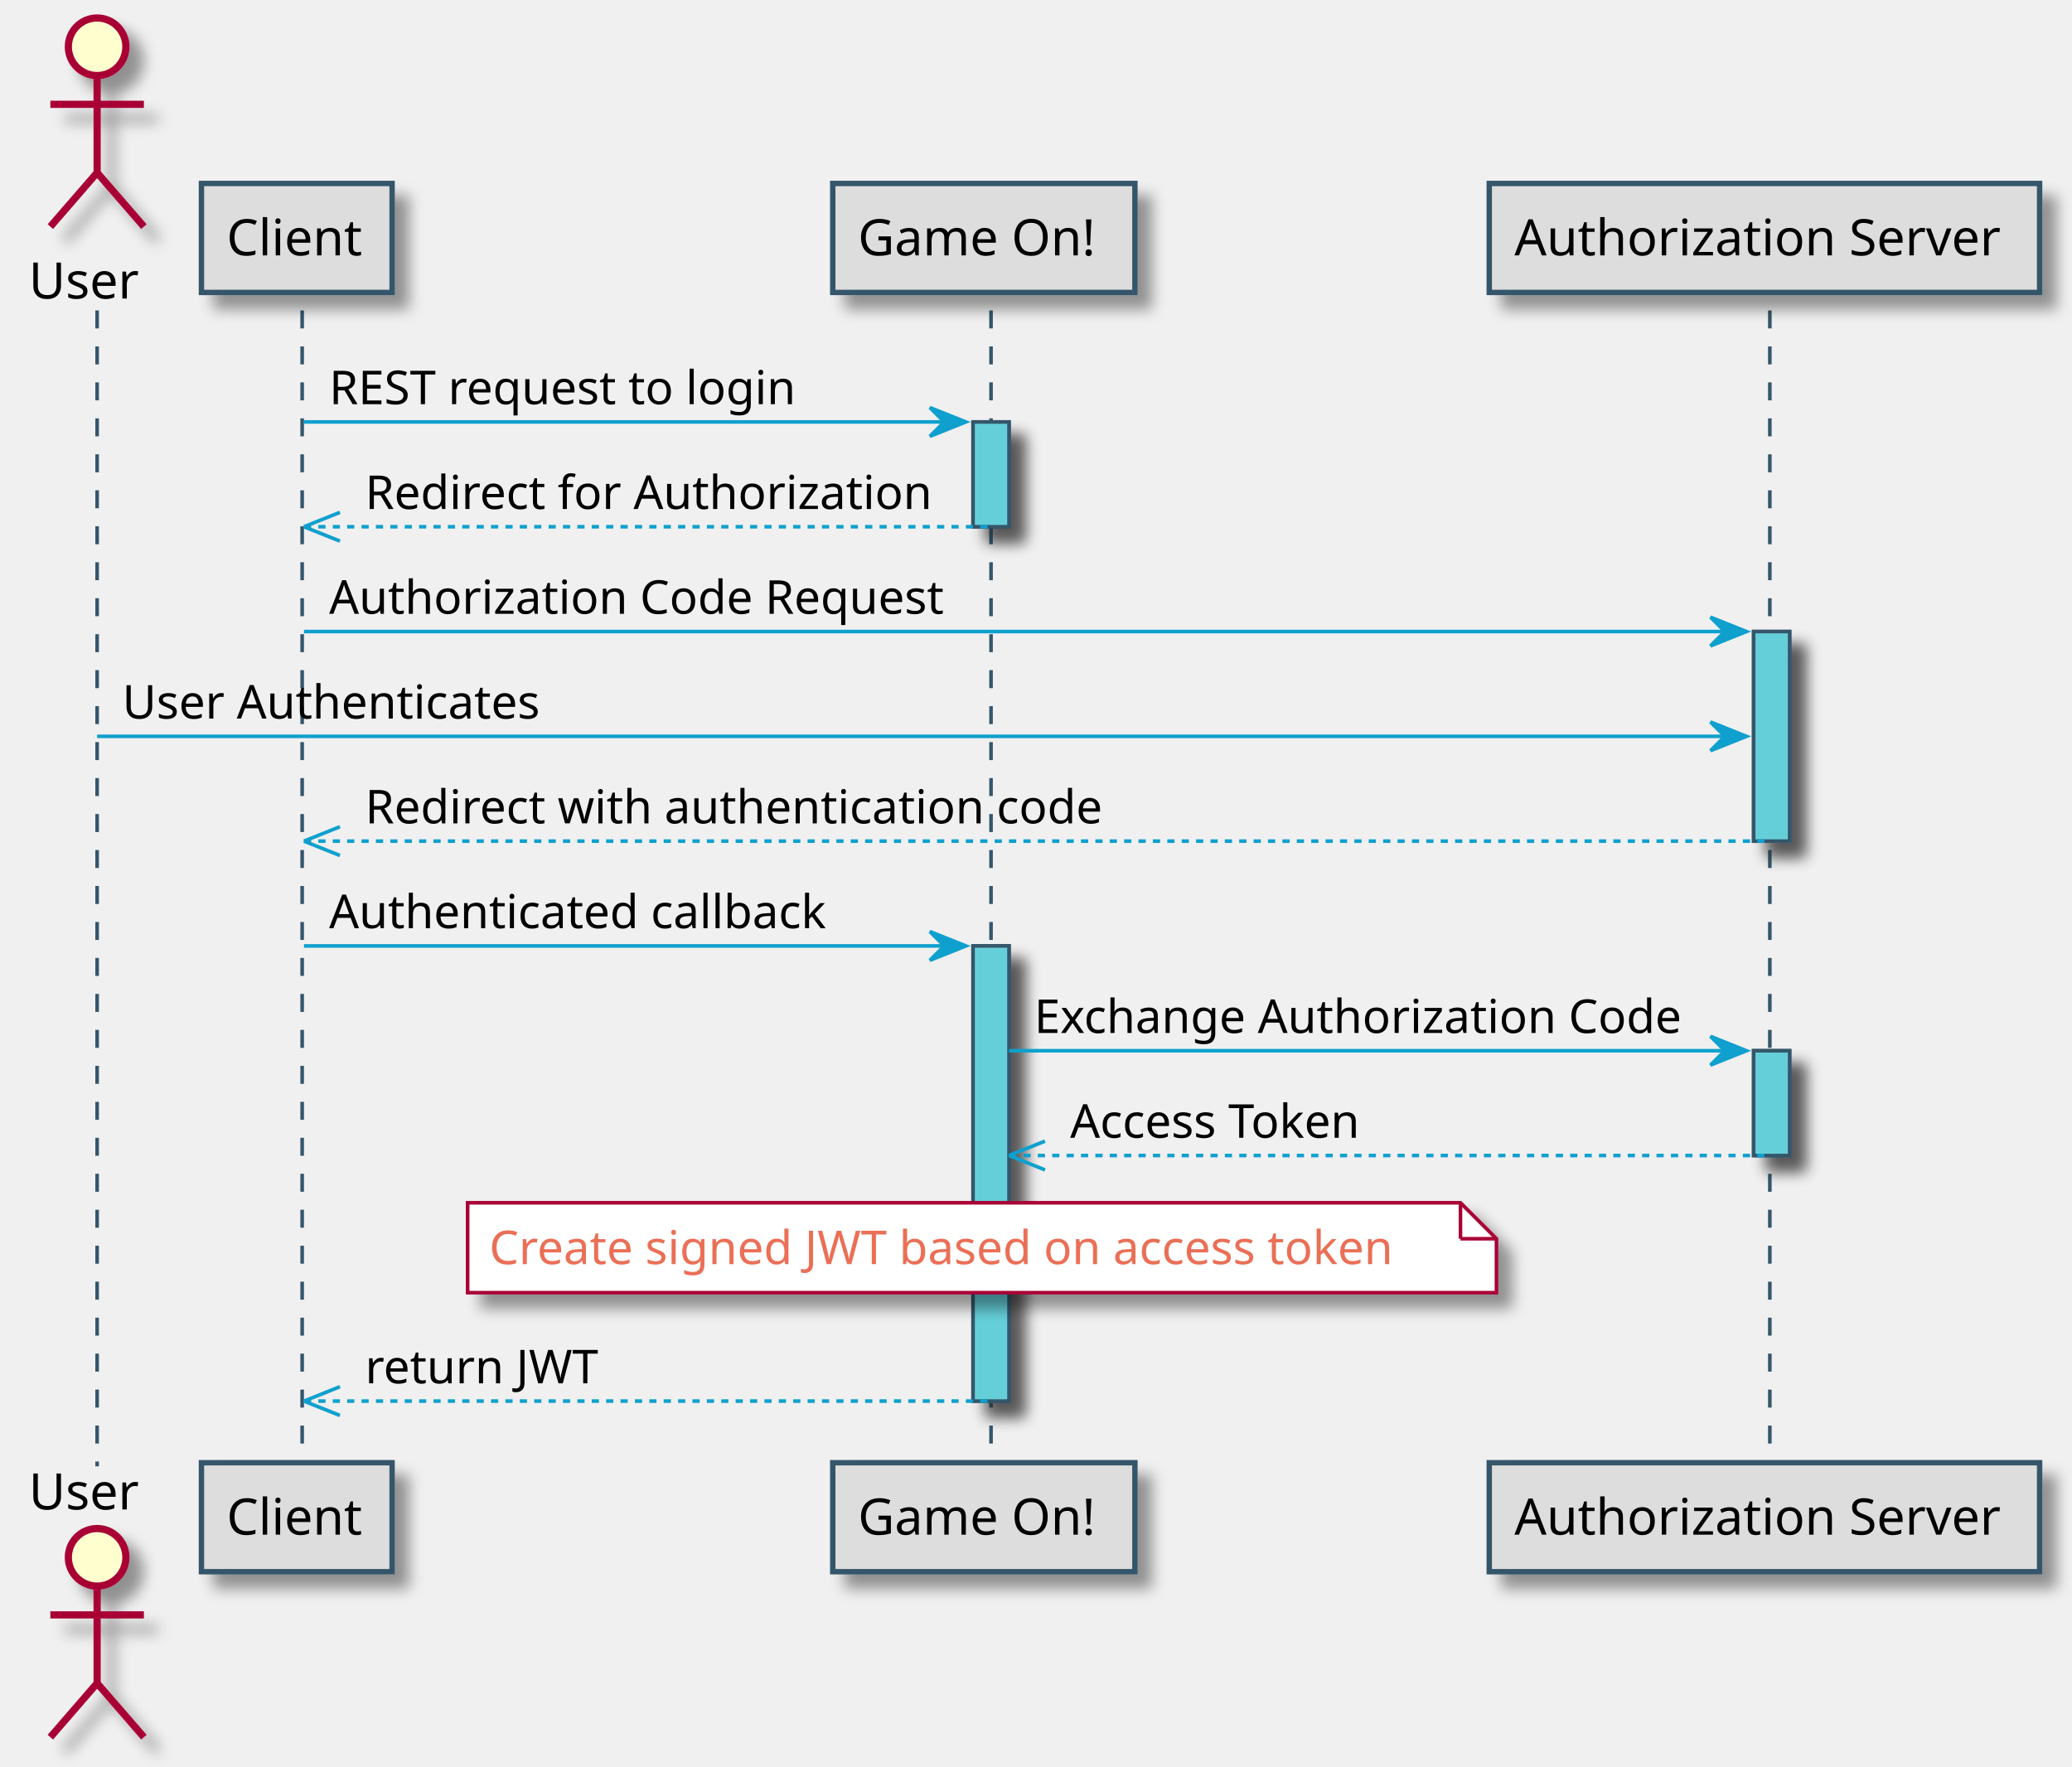
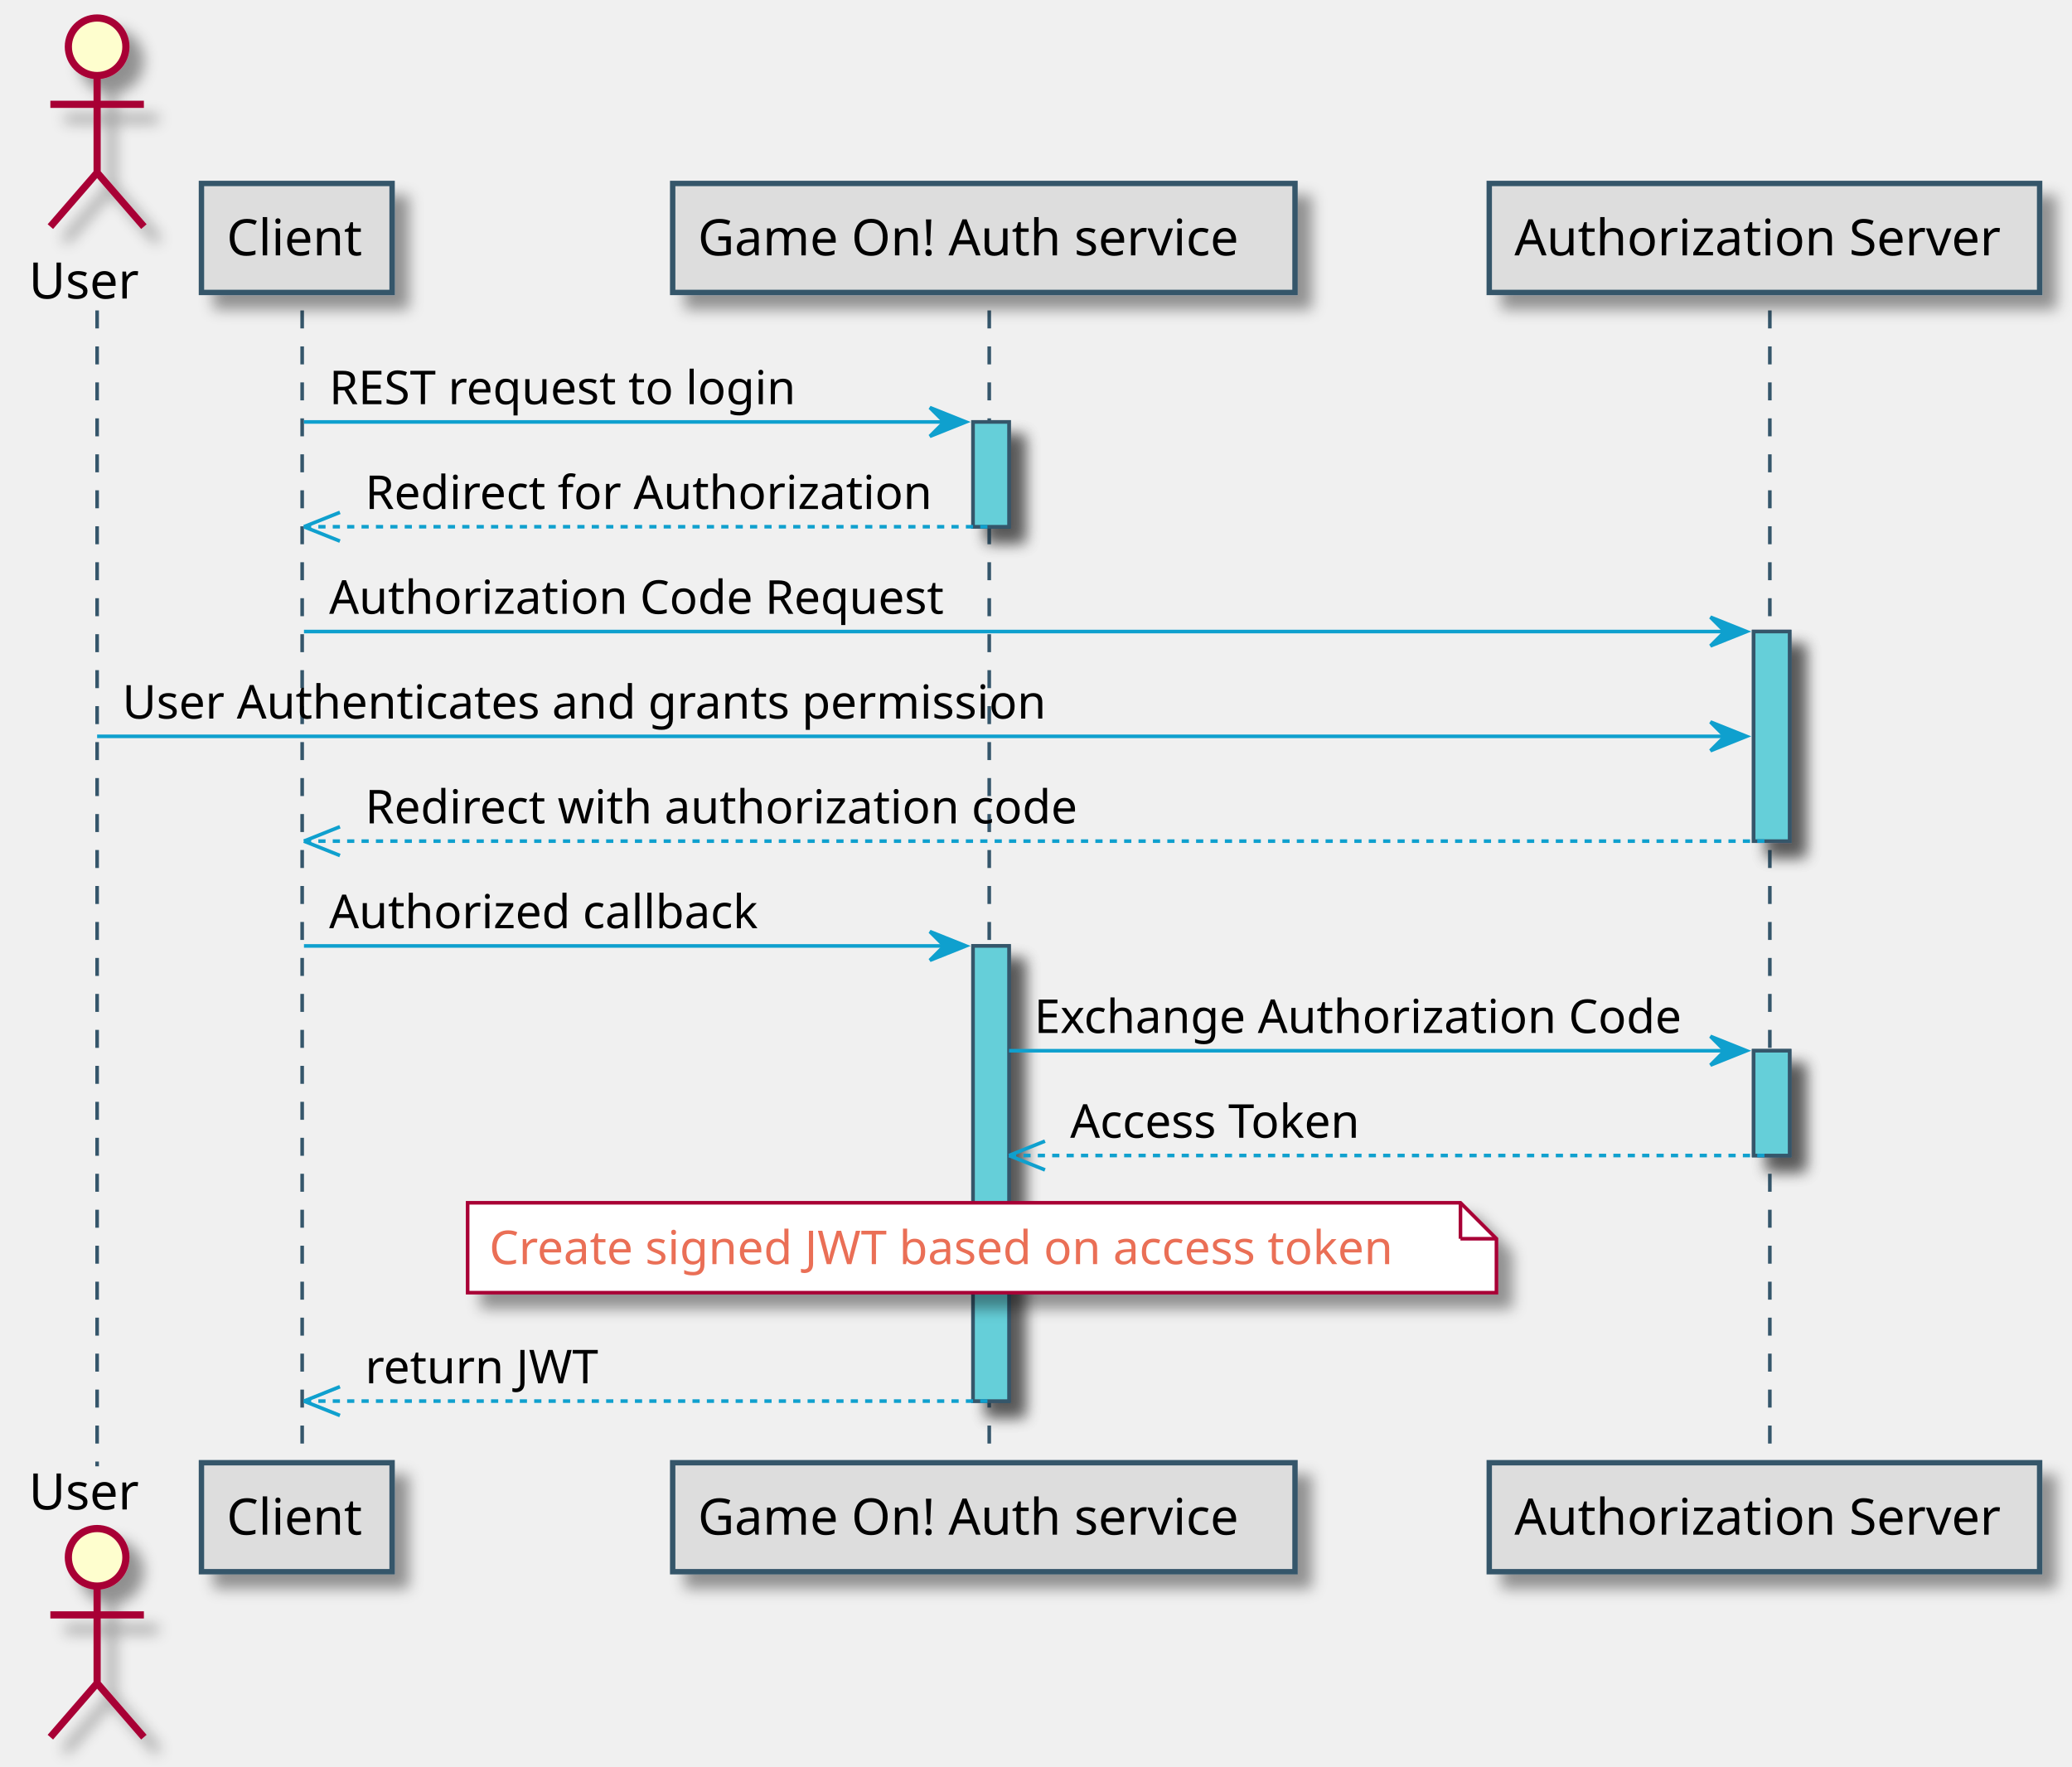
- <svg xmlns="http://www.w3.org/2000/svg" height="491px" style="width:576px;height:491px;" version="1.1" viewBox="0 0 576 491" width="576px">
+ <svg xmlns="http://www.w3.org/2000/svg" contentScriptType="application/ecmascript" contentStyleType="text/css" height="491px" preserveAspectRatio="none" style="width:576px;height:491px;" version="1.1" viewBox="0 0 576 491" width="576px" zoomAndPan="magnify">
  <defs>
-     <filter height="300%" id="f1" width="300%" x="-1" y="-1">
+     <filter height="300%" id="futbplc" width="300%" x="-1" y="-1">
      <feGaussianBlur result="blurOut" stdDeviation="2.0" />
      <feColorMatrix in="blurOut" result="blurOut2" type="matrix" values="0 0 0 0 0 0 0 0 0 0 0 0 0 0 0 0 0 0 .4 0" />
      <feOffset dx="4.0" dy="4.0" in="blurOut2" result="blurOut3" />
      <feBlend in="SourceGraphic" in2="blurOut3" mode="normal" />
    </filter>
  </defs>
  <g>
-     <rect fill="#65CFD9" filter="url(#f1)" height="29.133" style="stroke: #35566B; stroke-width: 1.0;" width="10" x="270.5" y="117.297" />
-     <rect fill="#65CFD9" filter="url(#f1)" height="126.531" style="stroke: #35566B; stroke-width: 1.0;" width="10" x="270.5" y="262.961" />
-     <rect fill="#65CFD9" filter="url(#f1)" height="58.266" style="stroke: #35566B; stroke-width: 1.0;" width="10" x="487.5" y="175.562" />
-     <rect fill="#65CFD9" filter="url(#f1)" height="29.133" style="stroke: #35566B; stroke-width: 1.0;" width="10" x="487.5" y="292.094" />
+     <rect fill="#65CFD9" filter="url(#futbplc)" height="29.133" style="stroke: #35566B; stroke-width: 1.0;" width="10" x="270.5" y="117.297" />
+     <rect fill="#65CFD9" filter="url(#futbplc)" height="126.531" style="stroke: #35566B; stroke-width: 1.0;" width="10" x="270.5" y="262.961" />
+     <rect fill="#65CFD9" filter="url(#futbplc)" height="58.266" style="stroke: #35566B; stroke-width: 1.0;" width="10" x="487.5" y="175.562" />
+     <rect fill="#65CFD9" filter="url(#futbplc)" height="29.133" style="stroke: #35566B; stroke-width: 1.0;" width="10" x="487.5" y="292.094" />
    <line style="stroke: #35566B; stroke-width: 1.0; stroke-dasharray: 5.0,5.0;" x1="27" x2="27" y1="86.297" y2="407.625" />
    <line style="stroke: #35566B; stroke-width: 1.0; stroke-dasharray: 5.0,5.0;" x1="84" x2="84" y1="86.297" y2="407.625" />
-     <line style="stroke: #35566B; stroke-width: 1.0; stroke-dasharray: 5.0,5.0;" x1="275.5" x2="275.5" y1="86.297" y2="407.625" />
+     <line style="stroke: #35566B; stroke-width: 1.0; stroke-dasharray: 5.0,5.0;" x1="275" x2="275" y1="86.297" y2="407.625" />
    <line style="stroke: #35566B; stroke-width: 1.0; stroke-dasharray: 5.0,5.0;" x1="492" x2="492" y1="86.297" y2="407.625" />
    <text fill="#000000" font-family="sans-serif" font-size="14" lengthAdjust="spacingAndGlyphs" textLength="32" x="8" y="82.995">User</text>
-     <ellipse cx="27" cy="13" fill="#FEFECE" filter="url(#f1)" rx="8" ry="8" style="stroke: #A80036; stroke-width: 2.0;" />
-     <path d="M27,21 L27,48 M14,29 L40,29 M27,48 L14,63 M27,48 L40,63 " fill="#FEFECE" filter="url(#f1)" style="stroke: #A80036; stroke-width: 2.0;" />
+     <ellipse cx="27" cy="13" fill="#FEFECE" filter="url(#futbplc)" rx="8" ry="8" style="stroke: #A80036; stroke-width: 2.0;" />
+     <path d="M27,21 L27,48 M14,29 L40,29 M27,48 L14,63 M27,48 L40,63 " fill="#FEFECE" filter="url(#futbplc)" style="stroke: #A80036; stroke-width: 2.0;" />
    <text fill="#000000" font-family="sans-serif" font-size="14" lengthAdjust="spacingAndGlyphs" textLength="32" x="8" y="419.62">User</text>
-     <ellipse cx="27" cy="432.922" fill="#FEFECE" filter="url(#f1)" rx="8" ry="8" style="stroke: #A80036; stroke-width: 2.0;" />
-     <path d="M27,440.922 L27,467.922 M14,448.922 L40,448.922 M27,467.922 L14,482.922 M27,467.922 L40,482.922 " fill="#FEFECE" filter="url(#f1)" style="stroke: #A80036; stroke-width: 2.0;" />
-     <rect fill="#DDDDDD" filter="url(#f1)" height="30.297" style="stroke: #35566B; stroke-width: 1.5;" width="53" x="56" y="51" />
+     <ellipse cx="27" cy="432.922" fill="#FEFECE" filter="url(#futbplc)" rx="8" ry="8" style="stroke: #A80036; stroke-width: 2.0;" />
+     <path d="M27,440.922 L27,467.922 M14,448.922 L40,448.922 M27,467.922 L14,482.922 M27,467.922 L40,482.922 " fill="#FEFECE" filter="url(#futbplc)" style="stroke: #A80036; stroke-width: 2.0;" />
+     <rect fill="#DDDDDD" filter="url(#futbplc)" height="30.297" style="stroke: #35566B; stroke-width: 1.5;" width="53" x="56" y="51" />
    <text fill="#000000" font-family="sans-serif" font-size="14" lengthAdjust="spacingAndGlyphs" textLength="39" x="63" y="70.995">Client</text>
-     <rect fill="#DDDDDD" filter="url(#f1)" height="30.297" style="stroke: #35566B; stroke-width: 1.5;" width="53" x="56" y="406.625" />
+     <rect fill="#DDDDDD" filter="url(#futbplc)" height="30.297" style="stroke: #35566B; stroke-width: 1.5;" width="53" x="56" y="406.625" />
    <text fill="#000000" font-family="sans-serif" font-size="14" lengthAdjust="spacingAndGlyphs" textLength="39" x="63" y="426.62">Client</text>
-     <rect fill="#DDDDDD" filter="url(#f1)" height="30.297" style="stroke: #35566B; stroke-width: 1.5;" width="84" x="231.5" y="51" />
-     <text fill="#000000" font-family="sans-serif" font-size="14" lengthAdjust="spacingAndGlyphs" textLength="70" x="238.5" y="70.995">Game On!</text>
-     <rect fill="#DDDDDD" filter="url(#f1)" height="30.297" style="stroke: #35566B; stroke-width: 1.5;" width="84" x="231.5" y="406.625" />
-     <text fill="#000000" font-family="sans-serif" font-size="14" lengthAdjust="spacingAndGlyphs" textLength="70" x="238.5" y="426.62">Game On!</text>
-     <rect fill="#DDDDDD" filter="url(#f1)" height="30.297" style="stroke: #35566B; stroke-width: 1.5;" width="153" x="414" y="51" />
+     <rect fill="#DDDDDD" filter="url(#futbplc)" height="30.297" style="stroke: #35566B; stroke-width: 1.5;" width="173" x="187" y="51" />
+     <text fill="#000000" font-family="sans-serif" font-size="14" lengthAdjust="spacingAndGlyphs" textLength="159" x="194" y="70.995">Game On! Auth service</text>
+     <rect fill="#DDDDDD" filter="url(#futbplc)" height="30.297" style="stroke: #35566B; stroke-width: 1.5;" width="173" x="187" y="406.625" />
+     <text fill="#000000" font-family="sans-serif" font-size="14" lengthAdjust="spacingAndGlyphs" textLength="159" x="194" y="426.62">Game On! Auth service</text>
+     <rect fill="#DDDDDD" filter="url(#futbplc)" height="30.297" style="stroke: #35566B; stroke-width: 1.5;" width="153" x="414" y="51" />
    <text fill="#000000" font-family="sans-serif" font-size="14" lengthAdjust="spacingAndGlyphs" textLength="139" x="421" y="70.995">Authorization Server</text>
-     <rect fill="#DDDDDD" filter="url(#f1)" height="30.297" style="stroke: #35566B; stroke-width: 1.5;" width="153" x="414" y="406.625" />
+     <rect fill="#DDDDDD" filter="url(#futbplc)" height="30.297" style="stroke: #35566B; stroke-width: 1.5;" width="153" x="414" y="406.625" />
    <text fill="#000000" font-family="sans-serif" font-size="14" lengthAdjust="spacingAndGlyphs" textLength="139" x="421" y="426.62">Authorization Server</text>
-     <rect fill="#65CFD9" filter="url(#f1)" height="29.133" style="stroke: #35566B; stroke-width: 1.0;" width="10" x="270.5" y="117.297" />
-     <rect fill="#65CFD9" filter="url(#f1)" height="126.531" style="stroke: #35566B; stroke-width: 1.0;" width="10" x="270.5" y="262.961" />
-     <rect fill="#65CFD9" filter="url(#f1)" height="58.266" style="stroke: #35566B; stroke-width: 1.0;" width="10" x="487.5" y="175.562" />
-     <rect fill="#65CFD9" filter="url(#f1)" height="29.133" style="stroke: #35566B; stroke-width: 1.0;" width="10" x="487.5" y="292.094" />
+     <rect fill="#65CFD9" filter="url(#futbplc)" height="29.133" style="stroke: #35566B; stroke-width: 1.0;" width="10" x="270.5" y="117.297" />
+     <rect fill="#65CFD9" filter="url(#futbplc)" height="126.531" style="stroke: #35566B; stroke-width: 1.0;" width="10" x="270.5" y="262.961" />
+     <rect fill="#65CFD9" filter="url(#futbplc)" height="58.266" style="stroke: #35566B; stroke-width: 1.0;" width="10" x="487.5" y="175.562" />
+     <rect fill="#65CFD9" filter="url(#futbplc)" height="29.133" style="stroke: #35566B; stroke-width: 1.0;" width="10" x="487.5" y="292.094" />
    <polygon fill="#0FA0CE" points="258.5,113.297,268.5,117.297,258.5,121.297,262.5,117.297" style="stroke: #0FA0CE; stroke-width: 1.0;" />
    <line style="stroke: #0FA0CE; stroke-width: 1.0;" x1="84.5" x2="264.5" y1="117.297" y2="117.297" />
    <text fill="#000000" font-family="sans-serif" font-size="13" lengthAdjust="spacingAndGlyphs" textLength="136" x="91.5" y="112.364">REST request to login</text>
    <line style="stroke: #0FA0CE; stroke-width: 1.0;" x1="84.5" x2="94.5" y1="146.43" y2="142.43" />
    <line style="stroke: #0FA0CE; stroke-width: 1.0;" x1="84.5" x2="94.5" y1="146.43" y2="150.43" />
    <line style="stroke: #0FA0CE; stroke-width: 1.0; stroke-dasharray: 2.0,2.0;" x1="84.5" x2="274.5" y1="146.43" y2="146.43" />
    <text fill="#000000" font-family="sans-serif" font-size="13" lengthAdjust="spacingAndGlyphs" textLength="162" x="101.5" y="141.497">Redirect for Authorization</text>
    <polygon fill="#0FA0CE" points="475.5,171.562,485.5,175.562,475.5,179.562,479.5,175.562" style="stroke: #0FA0CE; stroke-width: 1.0;" />
    <line style="stroke: #0FA0CE; stroke-width: 1.0;" x1="84.5" x2="481.5" y1="175.562" y2="175.562" />
    <text fill="#000000" font-family="sans-serif" font-size="13" lengthAdjust="spacingAndGlyphs" textLength="178" x="91.5" y="170.629">Authorization Code Request</text>
    <polygon fill="#0FA0CE" points="475.5,200.695,485.5,204.695,475.5,208.695,479.5,204.695" style="stroke: #0FA0CE; stroke-width: 1.0;" />
    <line style="stroke: #0FA0CE; stroke-width: 1.0;" x1="27" x2="481.5" y1="204.695" y2="204.695" />
-     <text fill="#000000" font-family="sans-serif" font-size="13" lengthAdjust="spacingAndGlyphs" textLength="123" x="34" y="199.762">User Authenticates</text>
+     <text fill="#000000" font-family="sans-serif" font-size="13" lengthAdjust="spacingAndGlyphs" textLength="270" x="34" y="199.762">User Authenticates and grants permission</text>
    <line style="stroke: #0FA0CE; stroke-width: 1.0;" x1="84.5" x2="94.5" y1="233.828" y2="229.828" />
    <line style="stroke: #0FA0CE; stroke-width: 1.0;" x1="84.5" x2="94.5" y1="233.828" y2="237.828" />
    <line style="stroke: #0FA0CE; stroke-width: 1.0; stroke-dasharray: 2.0,2.0;" x1="84.5" x2="491.5" y1="233.828" y2="233.828" />
-     <text fill="#000000" font-family="sans-serif" font-size="13" lengthAdjust="spacingAndGlyphs" textLength="212" x="101.5" y="228.895">Redirect with authentication code</text>
+     <text fill="#000000" font-family="sans-serif" font-size="13" lengthAdjust="spacingAndGlyphs" textLength="204" x="101.5" y="228.895">Redirect with authorization code</text>
    <polygon fill="#0FA0CE" points="258.5,258.961,268.5,262.961,258.5,266.961,262.5,262.961" style="stroke: #0FA0CE; stroke-width: 1.0;" />
    <line style="stroke: #0FA0CE; stroke-width: 1.0;" x1="84.5" x2="264.5" y1="262.961" y2="262.961" />
-     <text fill="#000000" font-family="sans-serif" font-size="13" lengthAdjust="spacingAndGlyphs" textLength="145" x="91.5" y="258.028">Authenticated callback</text>
+     <text fill="#000000" font-family="sans-serif" font-size="13" lengthAdjust="spacingAndGlyphs" textLength="124" x="91.5" y="258.028">Authorized callback</text>
    <polygon fill="#0FA0CE" points="475.5,288.094,485.5,292.094,475.5,296.094,479.5,292.094" style="stroke: #0FA0CE; stroke-width: 1.0;" />
    <line style="stroke: #0FA0CE; stroke-width: 1.0;" x1="280.5" x2="481.5" y1="292.094" y2="292.094" />
    <text fill="#000000" font-family="sans-serif" font-size="13" lengthAdjust="spacingAndGlyphs" textLength="188" x="287.5" y="287.161">Exchange Authorization Code</text>
    <line style="stroke: #0FA0CE; stroke-width: 1.0;" x1="280.5" x2="290.5" y1="321.227" y2="317.227" />
    <line style="stroke: #0FA0CE; stroke-width: 1.0;" x1="280.5" x2="290.5" y1="321.227" y2="325.227" />
    <line style="stroke: #0FA0CE; stroke-width: 1.0; stroke-dasharray: 2.0,2.0;" x1="280.5" x2="491.5" y1="321.227" y2="321.227" />
    <text fill="#000000" font-family="sans-serif" font-size="13" lengthAdjust="spacingAndGlyphs" textLength="87" x="297.5" y="316.293">Access Token</text>
-     <polygon fill="#FFFFFF" filter="url(#f1)" points="130,334.359,130,359.359,416,359.359,416,344.359,406,334.359,130,334.359" style="stroke: #A80036; stroke-width: 1.0;" />
+     <polygon fill="#FFFFFF" filter="url(#futbplc)" points="130,334.359,130,359.359,416,359.359,416,344.359,406,334.359,130,334.359" style="stroke: #A80036; stroke-width: 1.0;" />
    <line style="stroke: #A80036; stroke-width: 1.0;" x1="406" x2="406" y1="334.359" y2="344.359" />
    <line style="stroke: #A80036; stroke-width: 1.0;" x1="416" x2="406" y1="344.359" y2="344.359" />
    <text fill="#EA6F56" font-family="sans-serif" font-size="13" lengthAdjust="spacingAndGlyphs" textLength="265" x="136" y="351.426">Create signed JWT based on access token</text>
    <line style="stroke: #0FA0CE; stroke-width: 1.0;" x1="84.5" x2="94.5" y1="389.492" y2="385.492" />
    <line style="stroke: #0FA0CE; stroke-width: 1.0;" x1="84.5" x2="94.5" y1="389.492" y2="393.492" />
    <line style="stroke: #0FA0CE; stroke-width: 1.0; stroke-dasharray: 2.0,2.0;" x1="84.5" x2="274.5" y1="389.492" y2="389.492" />
    <text fill="#000000" font-family="sans-serif" font-size="13" lengthAdjust="spacingAndGlyphs" textLength="64" x="101.5" y="384.559">return JWT</text>
  </g>
</svg>
